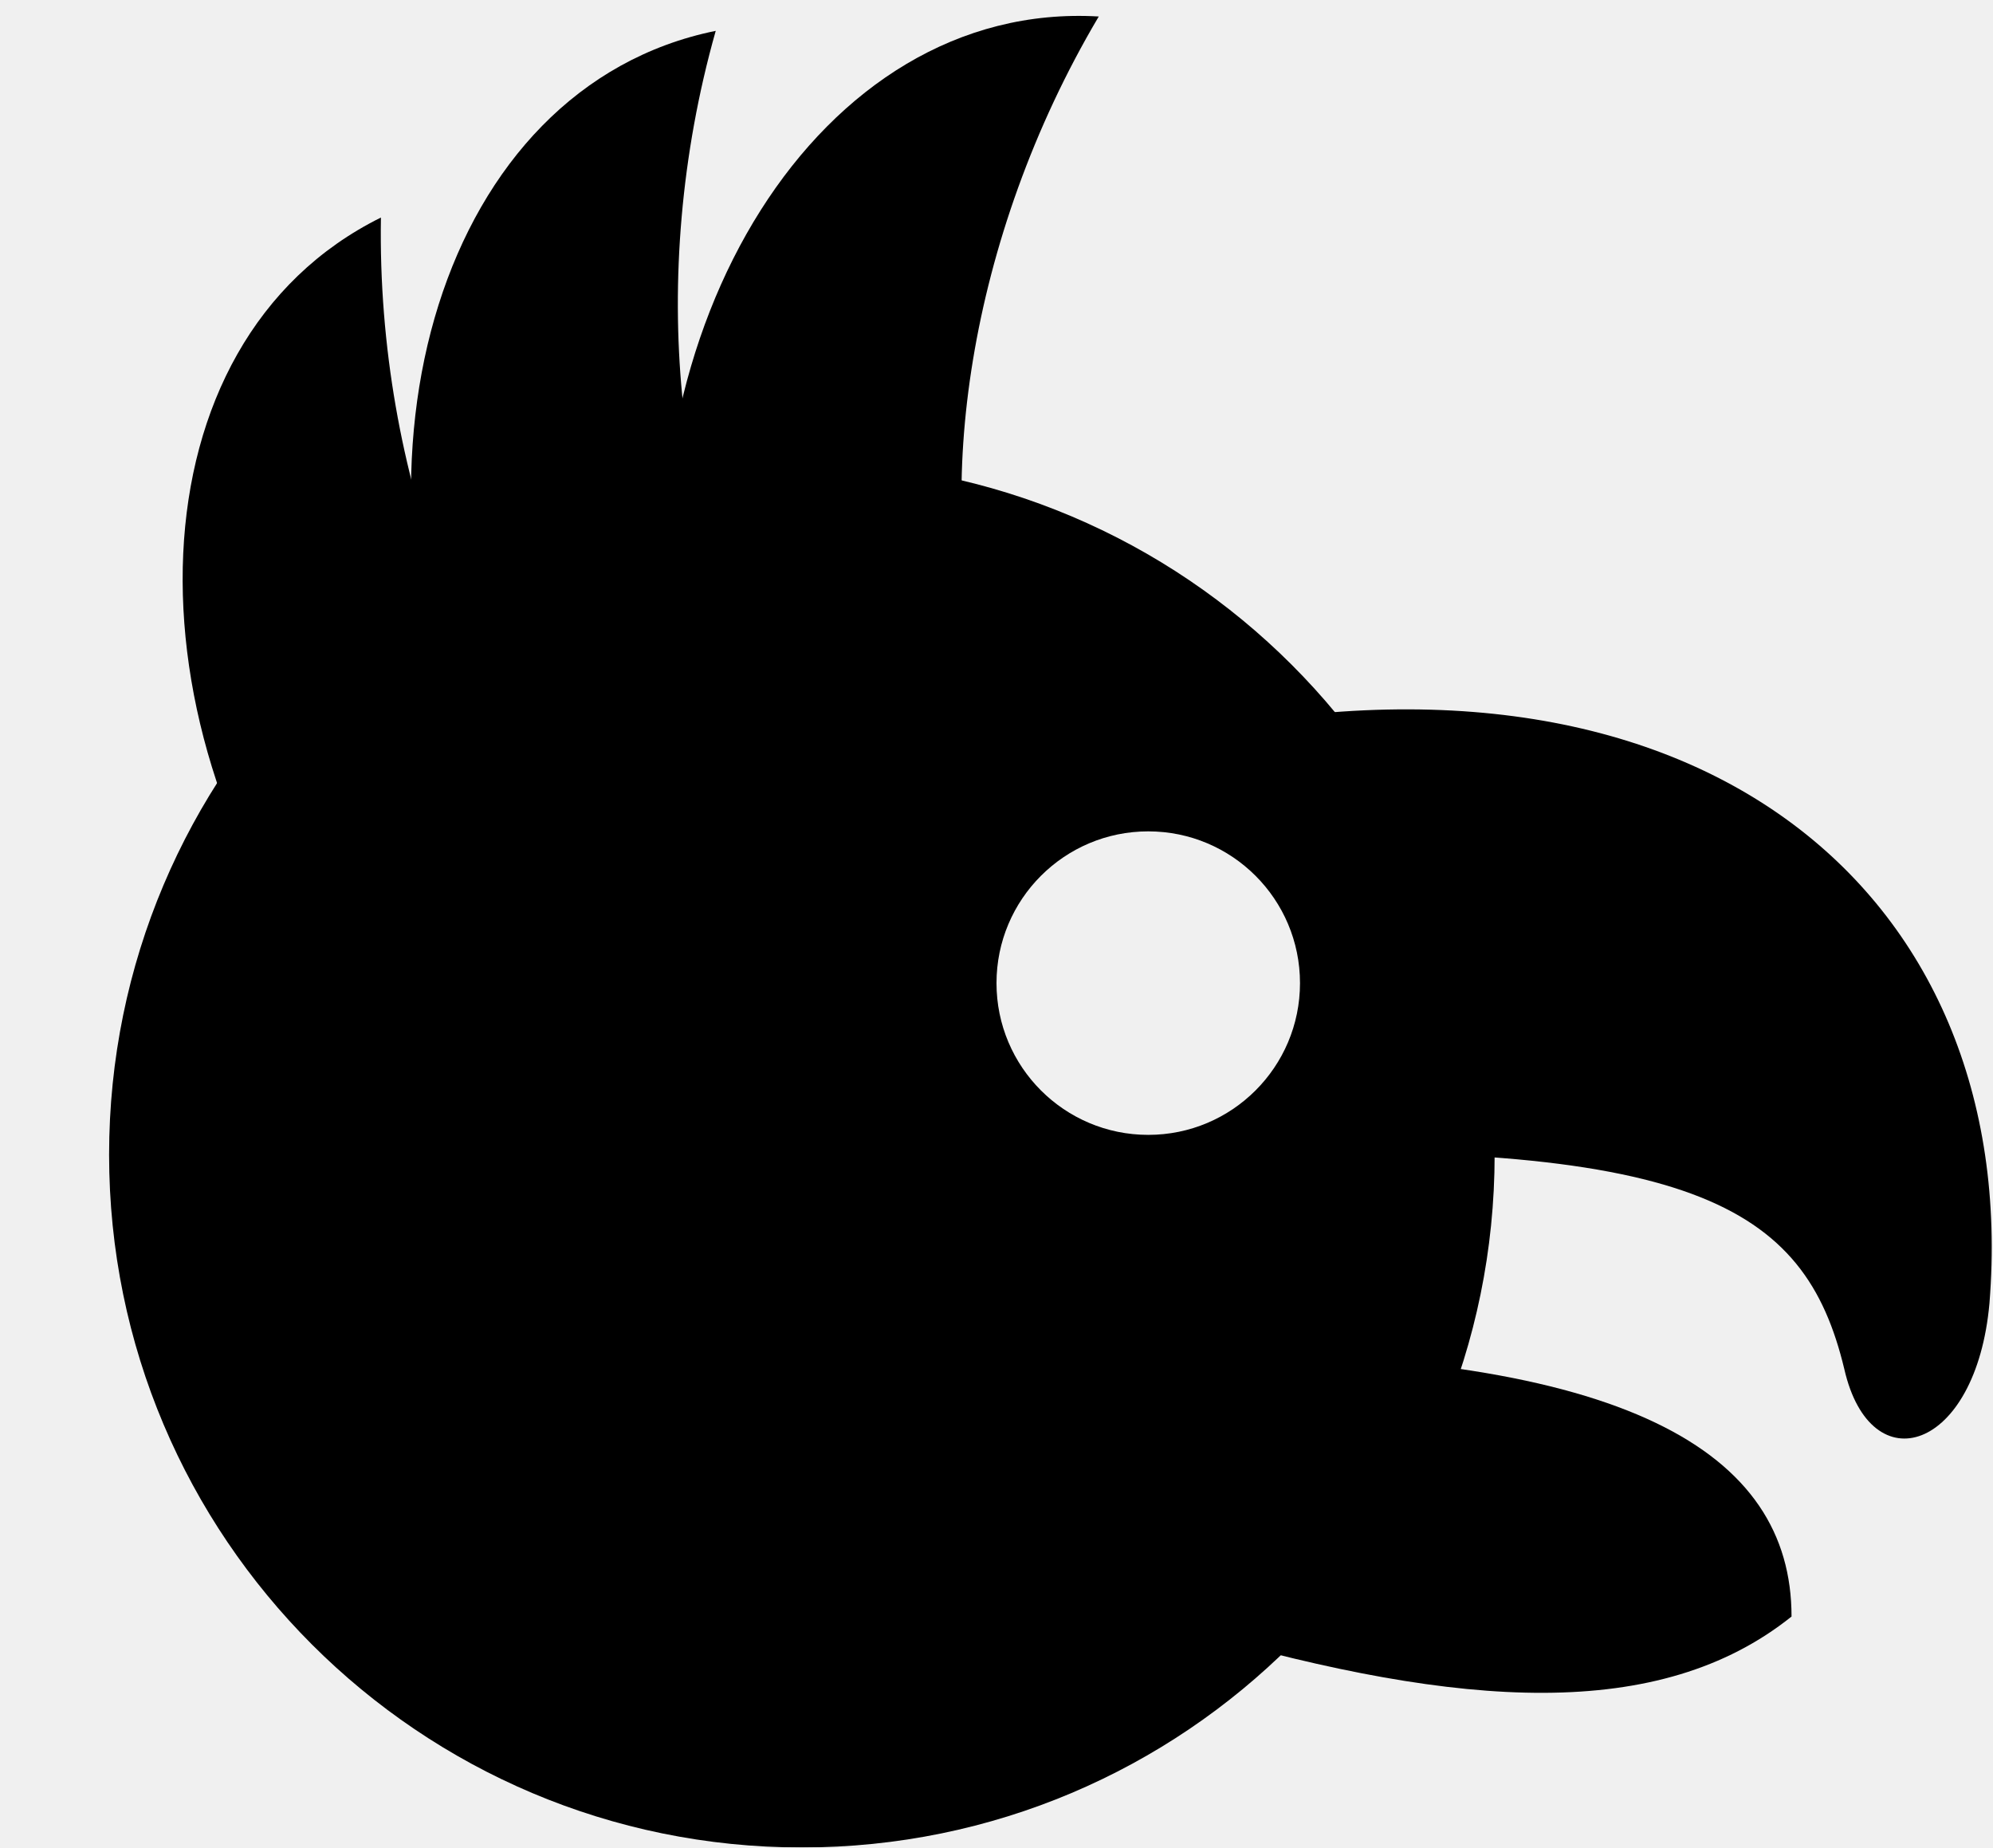
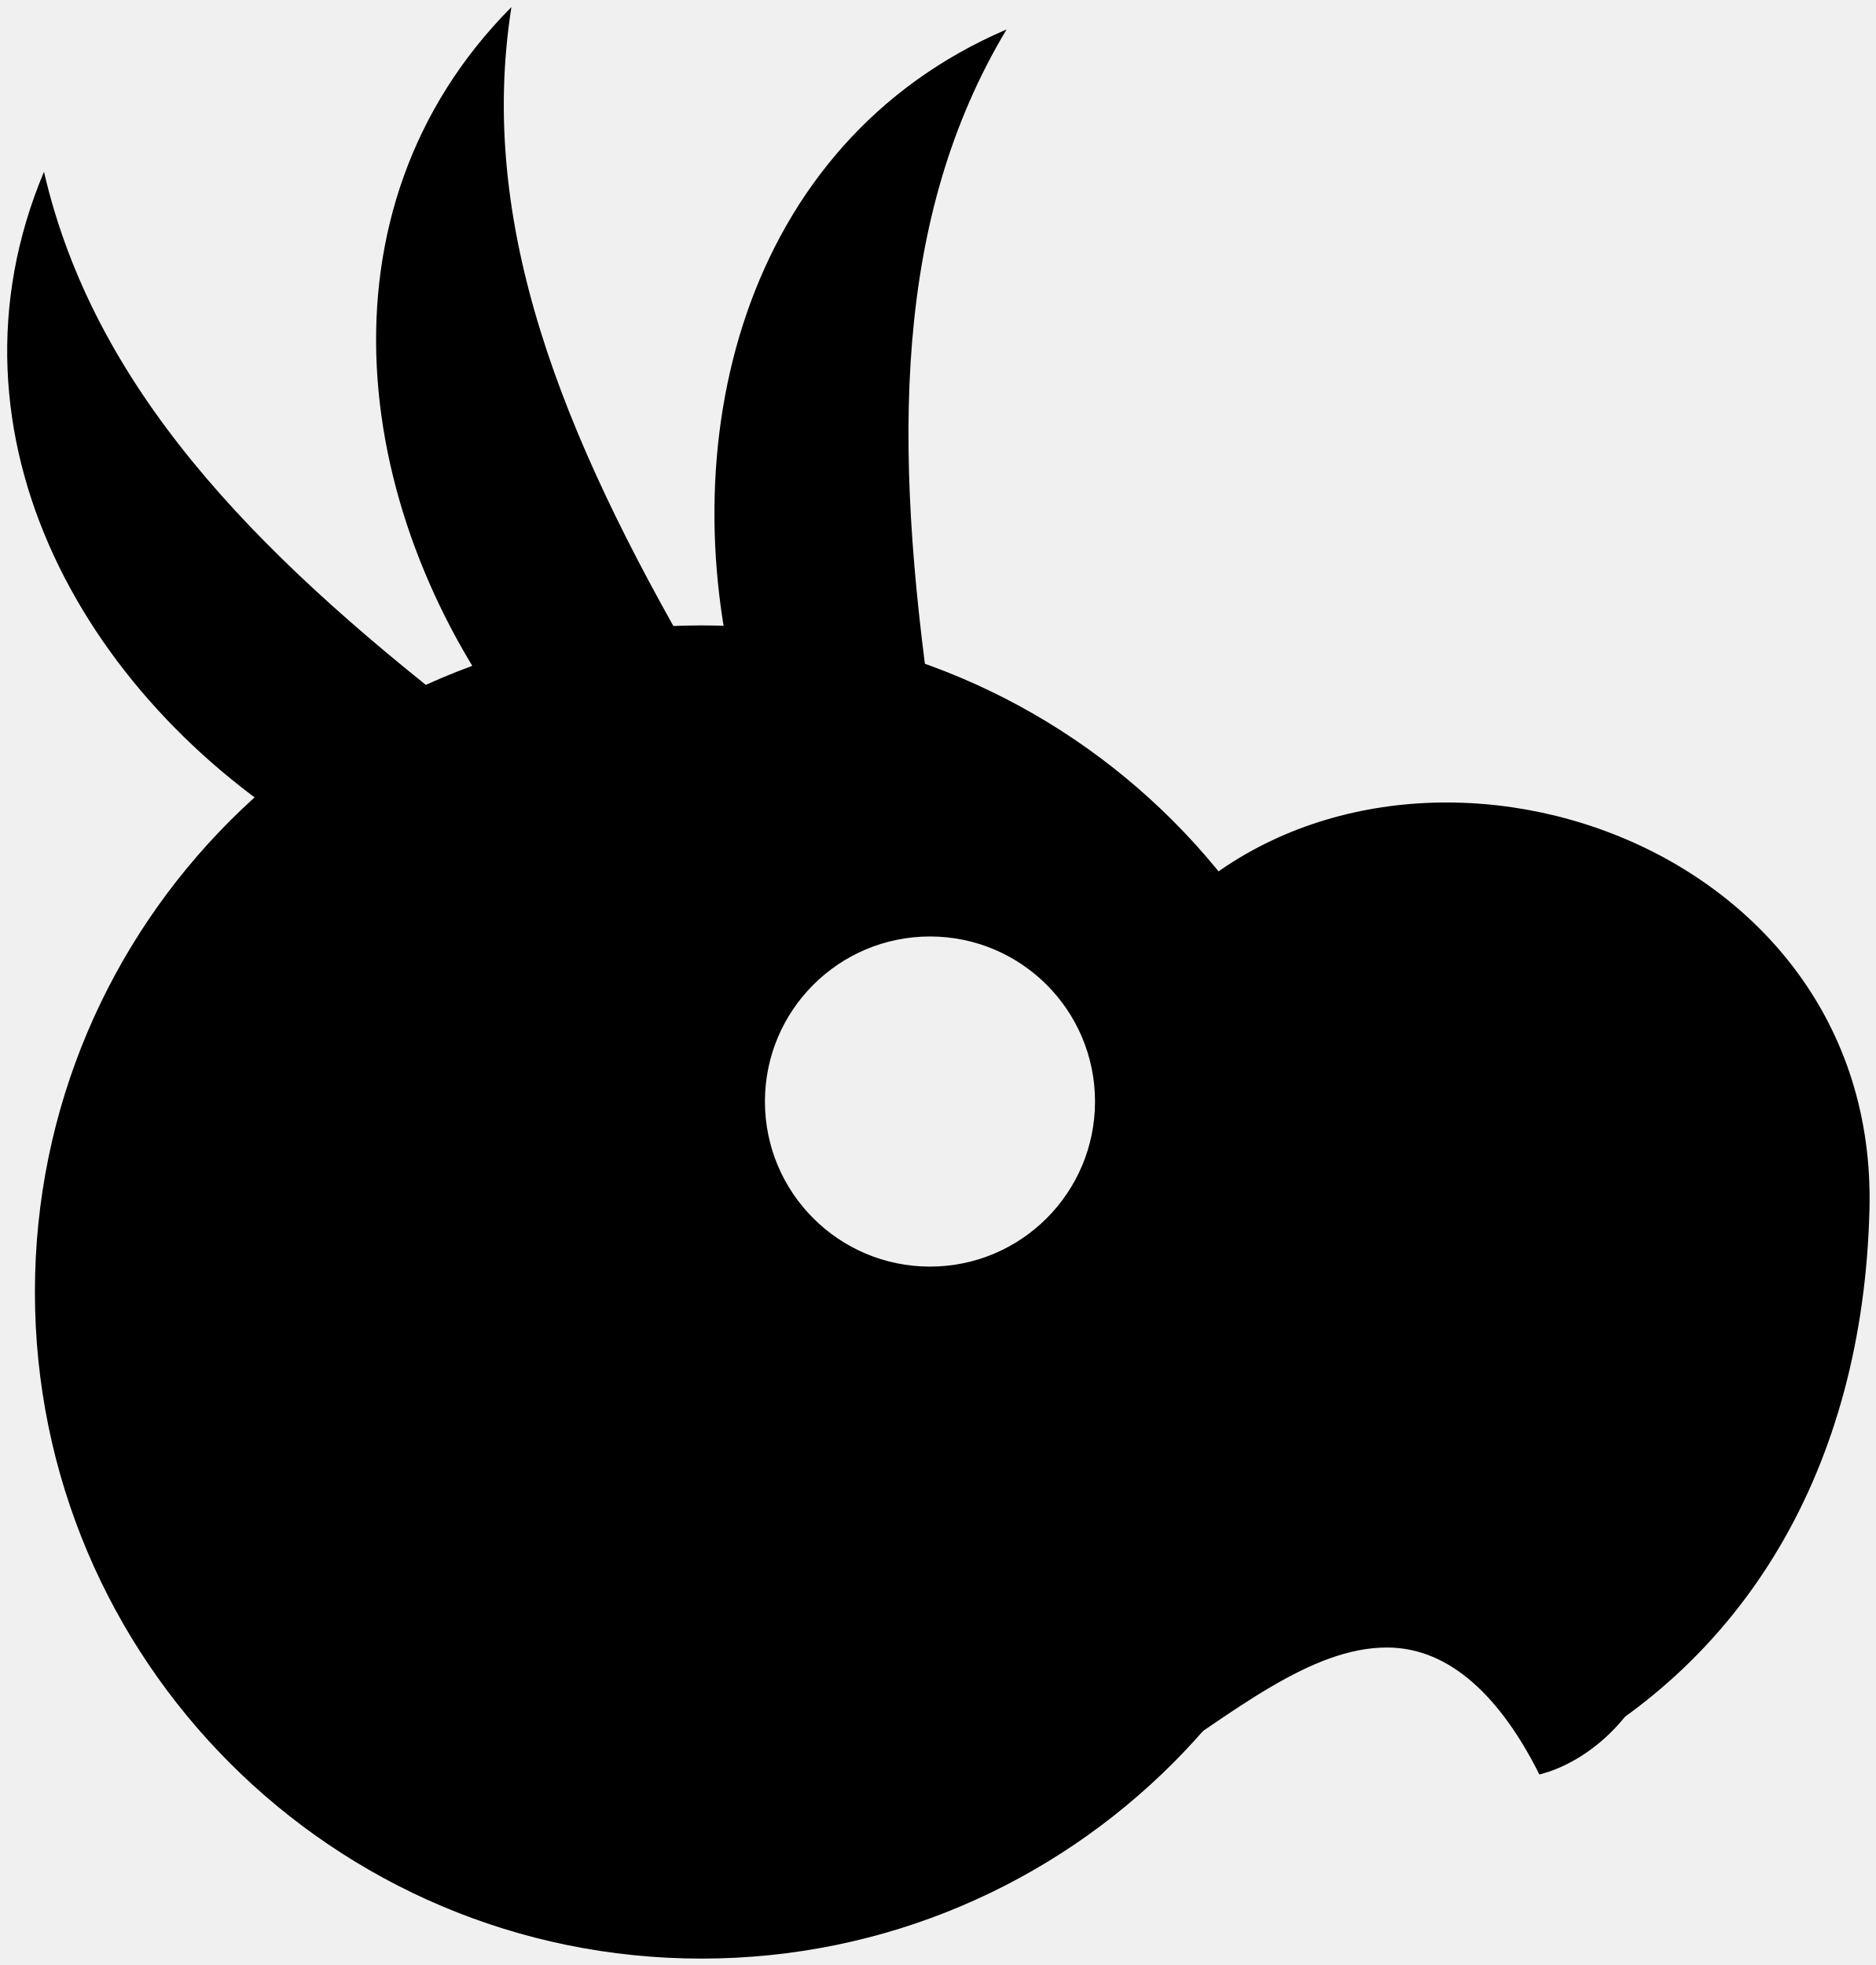
- <svg xmlns="http://www.w3.org/2000/svg" width="18.34pt" height="17pt" viewBox="117 150 604 560">
+ <svg xmlns="http://www.w3.org/2000/svg" width="16.23pt" height="17pt" viewBox="139 93 591 619">
  <defs>
-     <mask id="eye" maskUnits="userSpaceOnUse" x="117" y="150" width="604" height="560">
-       <rect x="117" y="150" width="604" height="560" fill="#fff" />
-       <circle cx="465" cy="448" r="46" fill="#000" />
+     <mask id="eye" maskUnits="userSpaceOnUse" x="139" y="93" width="591" height="619">
+       <rect x="139" y="93" width="591" height="619" fill="#fff" />
+       <circle cx="432" cy="440" r="52" fill="#000" />
    </mask>
  </defs>
  <g mask="url(#eye)">
    <circle cx="360" cy="500" r="210" fill="#000" />
-     <path d="M465 375 C630 335, 730 420, 720 545 C716 590, 684 600, 676 565 C664 515, 630 495, 480 500 Z" fill="#000" />
-     <path d="M480 560 C610 560, 660 590, 660 640 C620 672, 560 668, 480 645 Z" fill="#000" />
-     <path d="M320 355 C305 250, 365 150, 450 155 C410 222.5, 400 300, 415 350 Z" fill="#000" transform="translate(450.00 155.00) rotate(-0.00) translate(-450 -155)" />
-     <path d="M320 355 C305 250, 365 150, 450 155 C410 222.5, 400 300, 415 350 Z" fill="#000" transform="translate(333.89 159.35) rotate(-14.85) translate(-450 -155)" />
-     <path d="M320 355 C305 250, 365 150, 450 155 C410 222.5, 400 300, 415 350 Z" fill="#000" transform="translate(232.40 215.94) rotate(-29.70) translate(-450 -155)" />
+     <path d="M509 379 C582 308, 731 356, 728 474 C726 555, 689 618, 624 650 C656 589, 647 528, 551 512 Z" fill="#000" />
+     <path d="M512 498 C610 490, 672 560, 662 610 C658 632, 640 648, 624 652 C612 628, 596 612, 576 612 C552 612, 528 632, 498 652 Z" fill="#000" />
+     <path d="M0 0 C-4 -14, 0 -30, 14 -36 C8 -26, 8 -14, 10 0 Z" fill="#000" transform="translate(372.84 316.45) rotate(0) scale(5.95)" />
+     <path d="M0 0 C-4 -14, 0 -30, 14 -36 C8 -26, 8 -14, 10 0 Z" fill="#000" transform="translate(303.14 325.01) rotate(-22) scale(5.95)" />
+     <path d="M0 0 C-4 -14, 0 -30, 14 -36 C8 -26, 8 -14, 10 0 Z" fill="#000" transform="translate(241.73 359.05) rotate(-44) scale(5.95)" />
  </g>
</svg>
